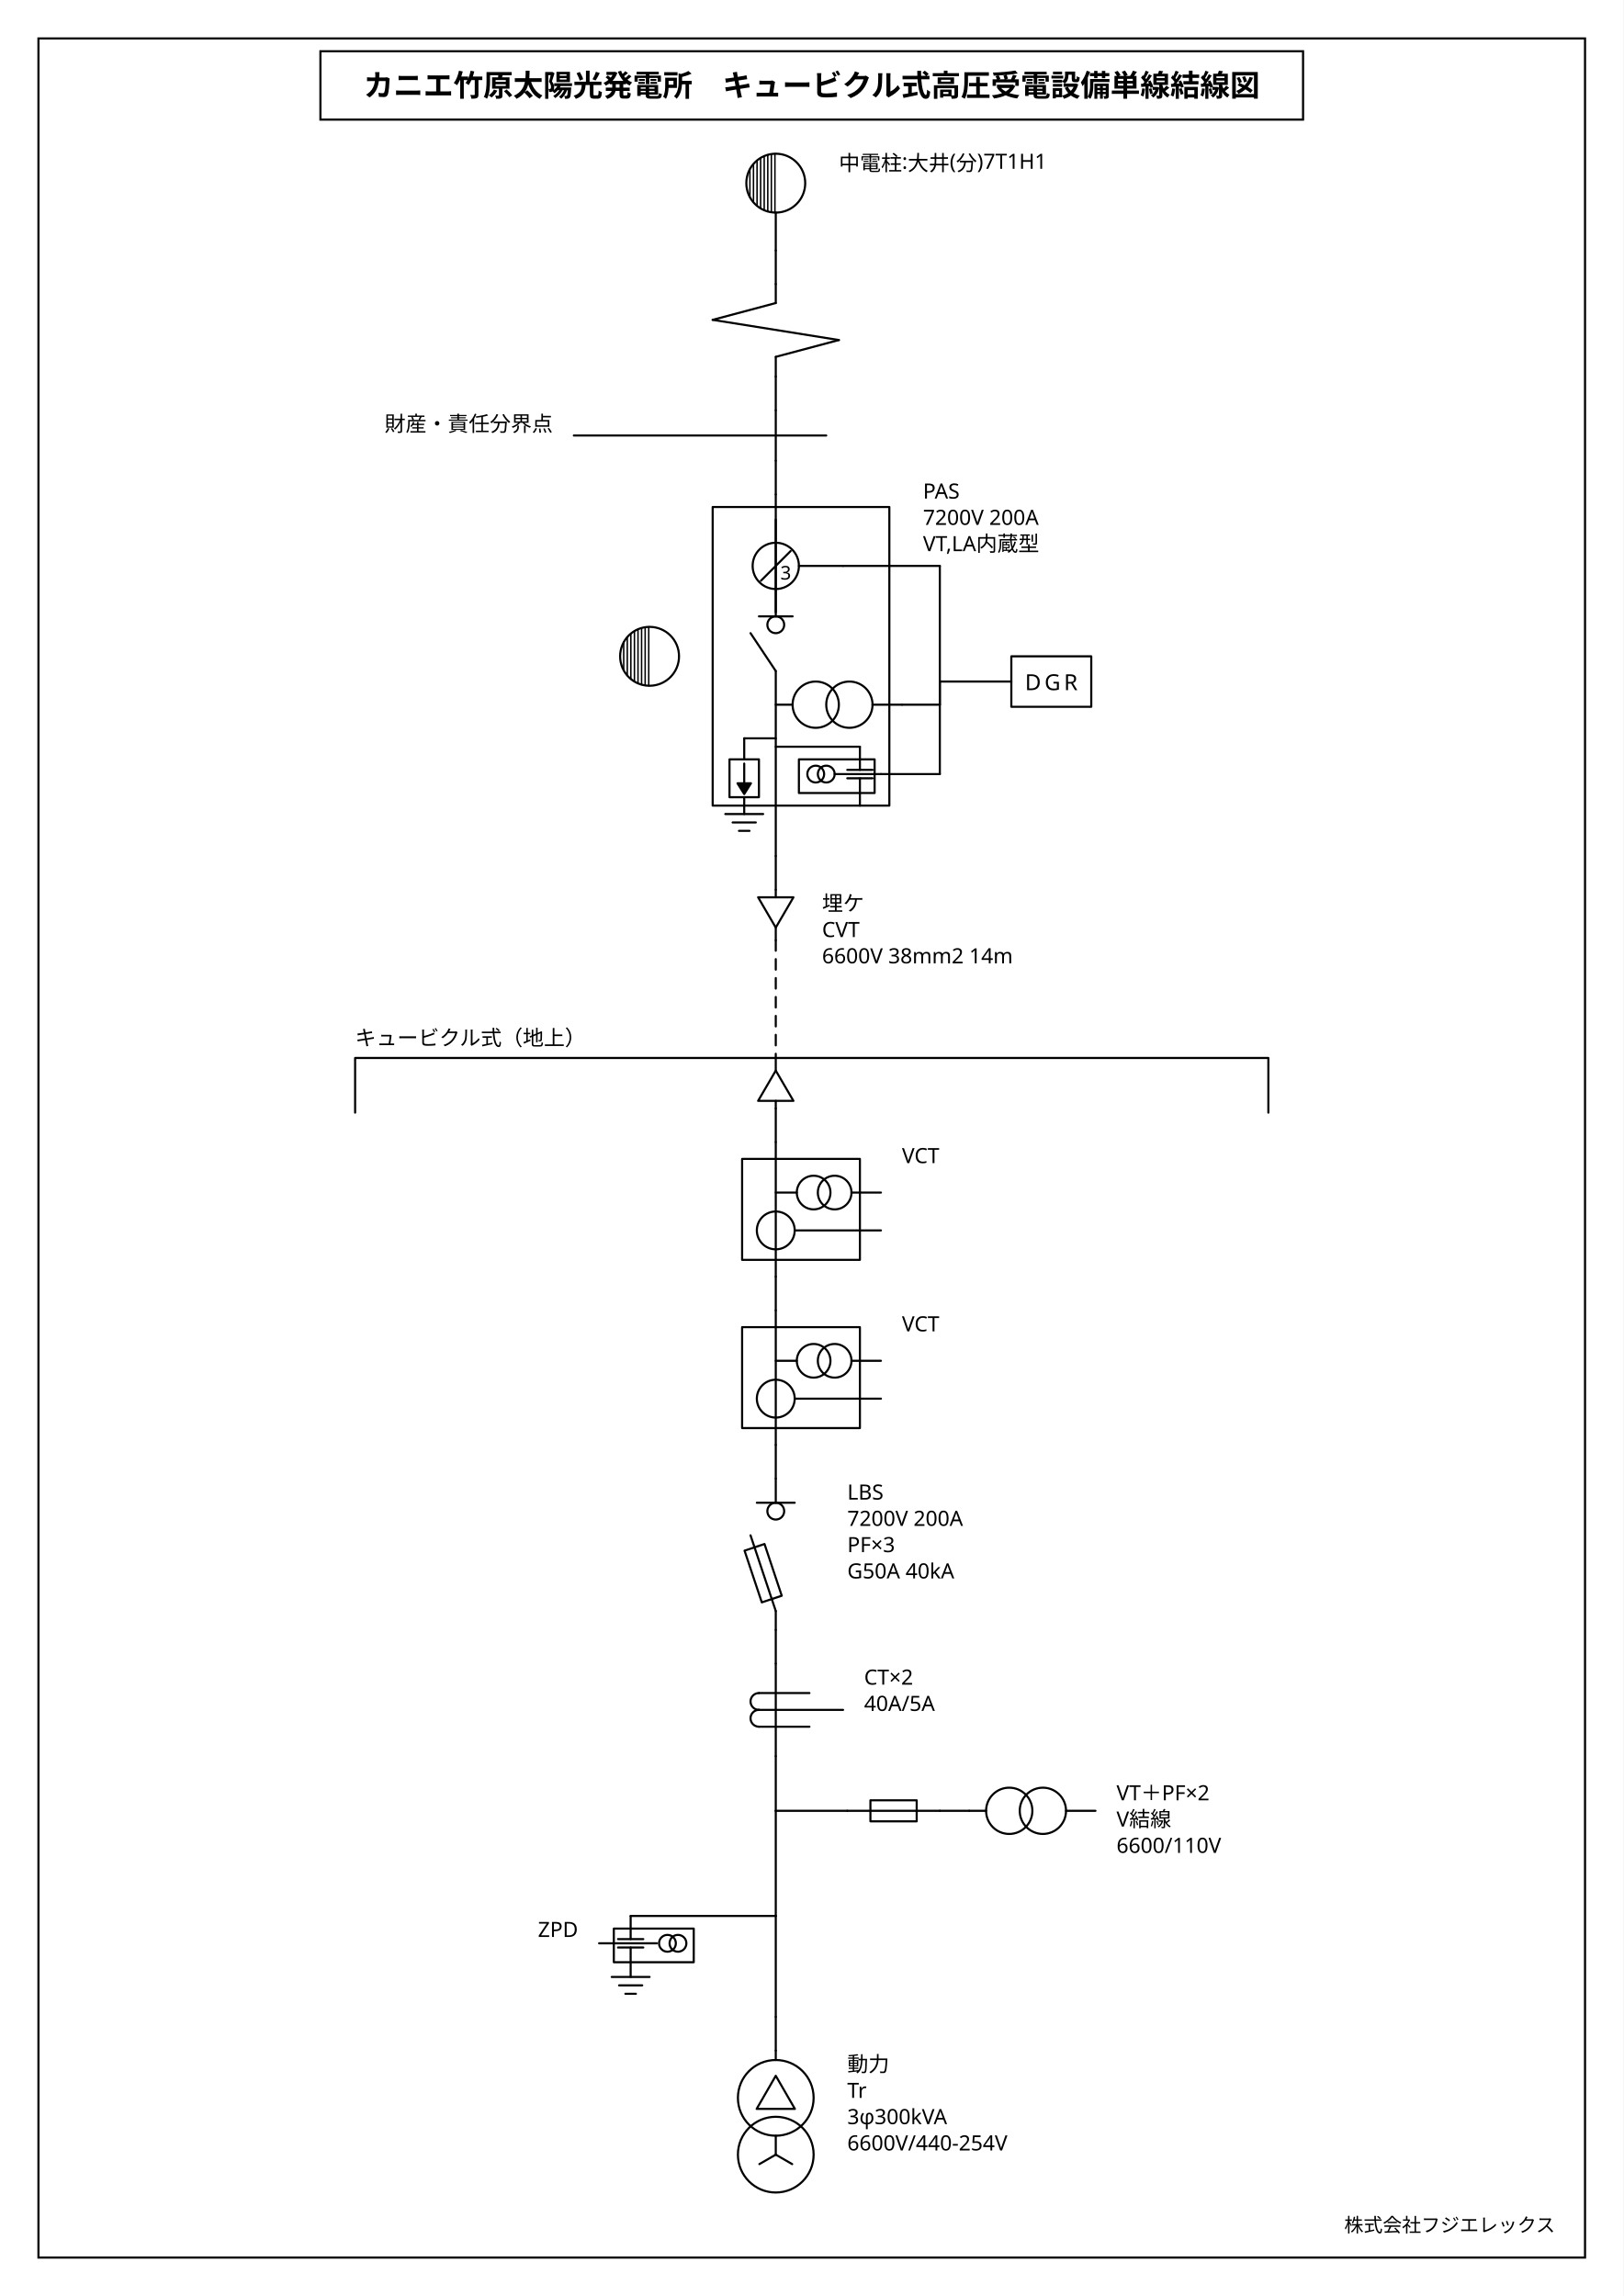
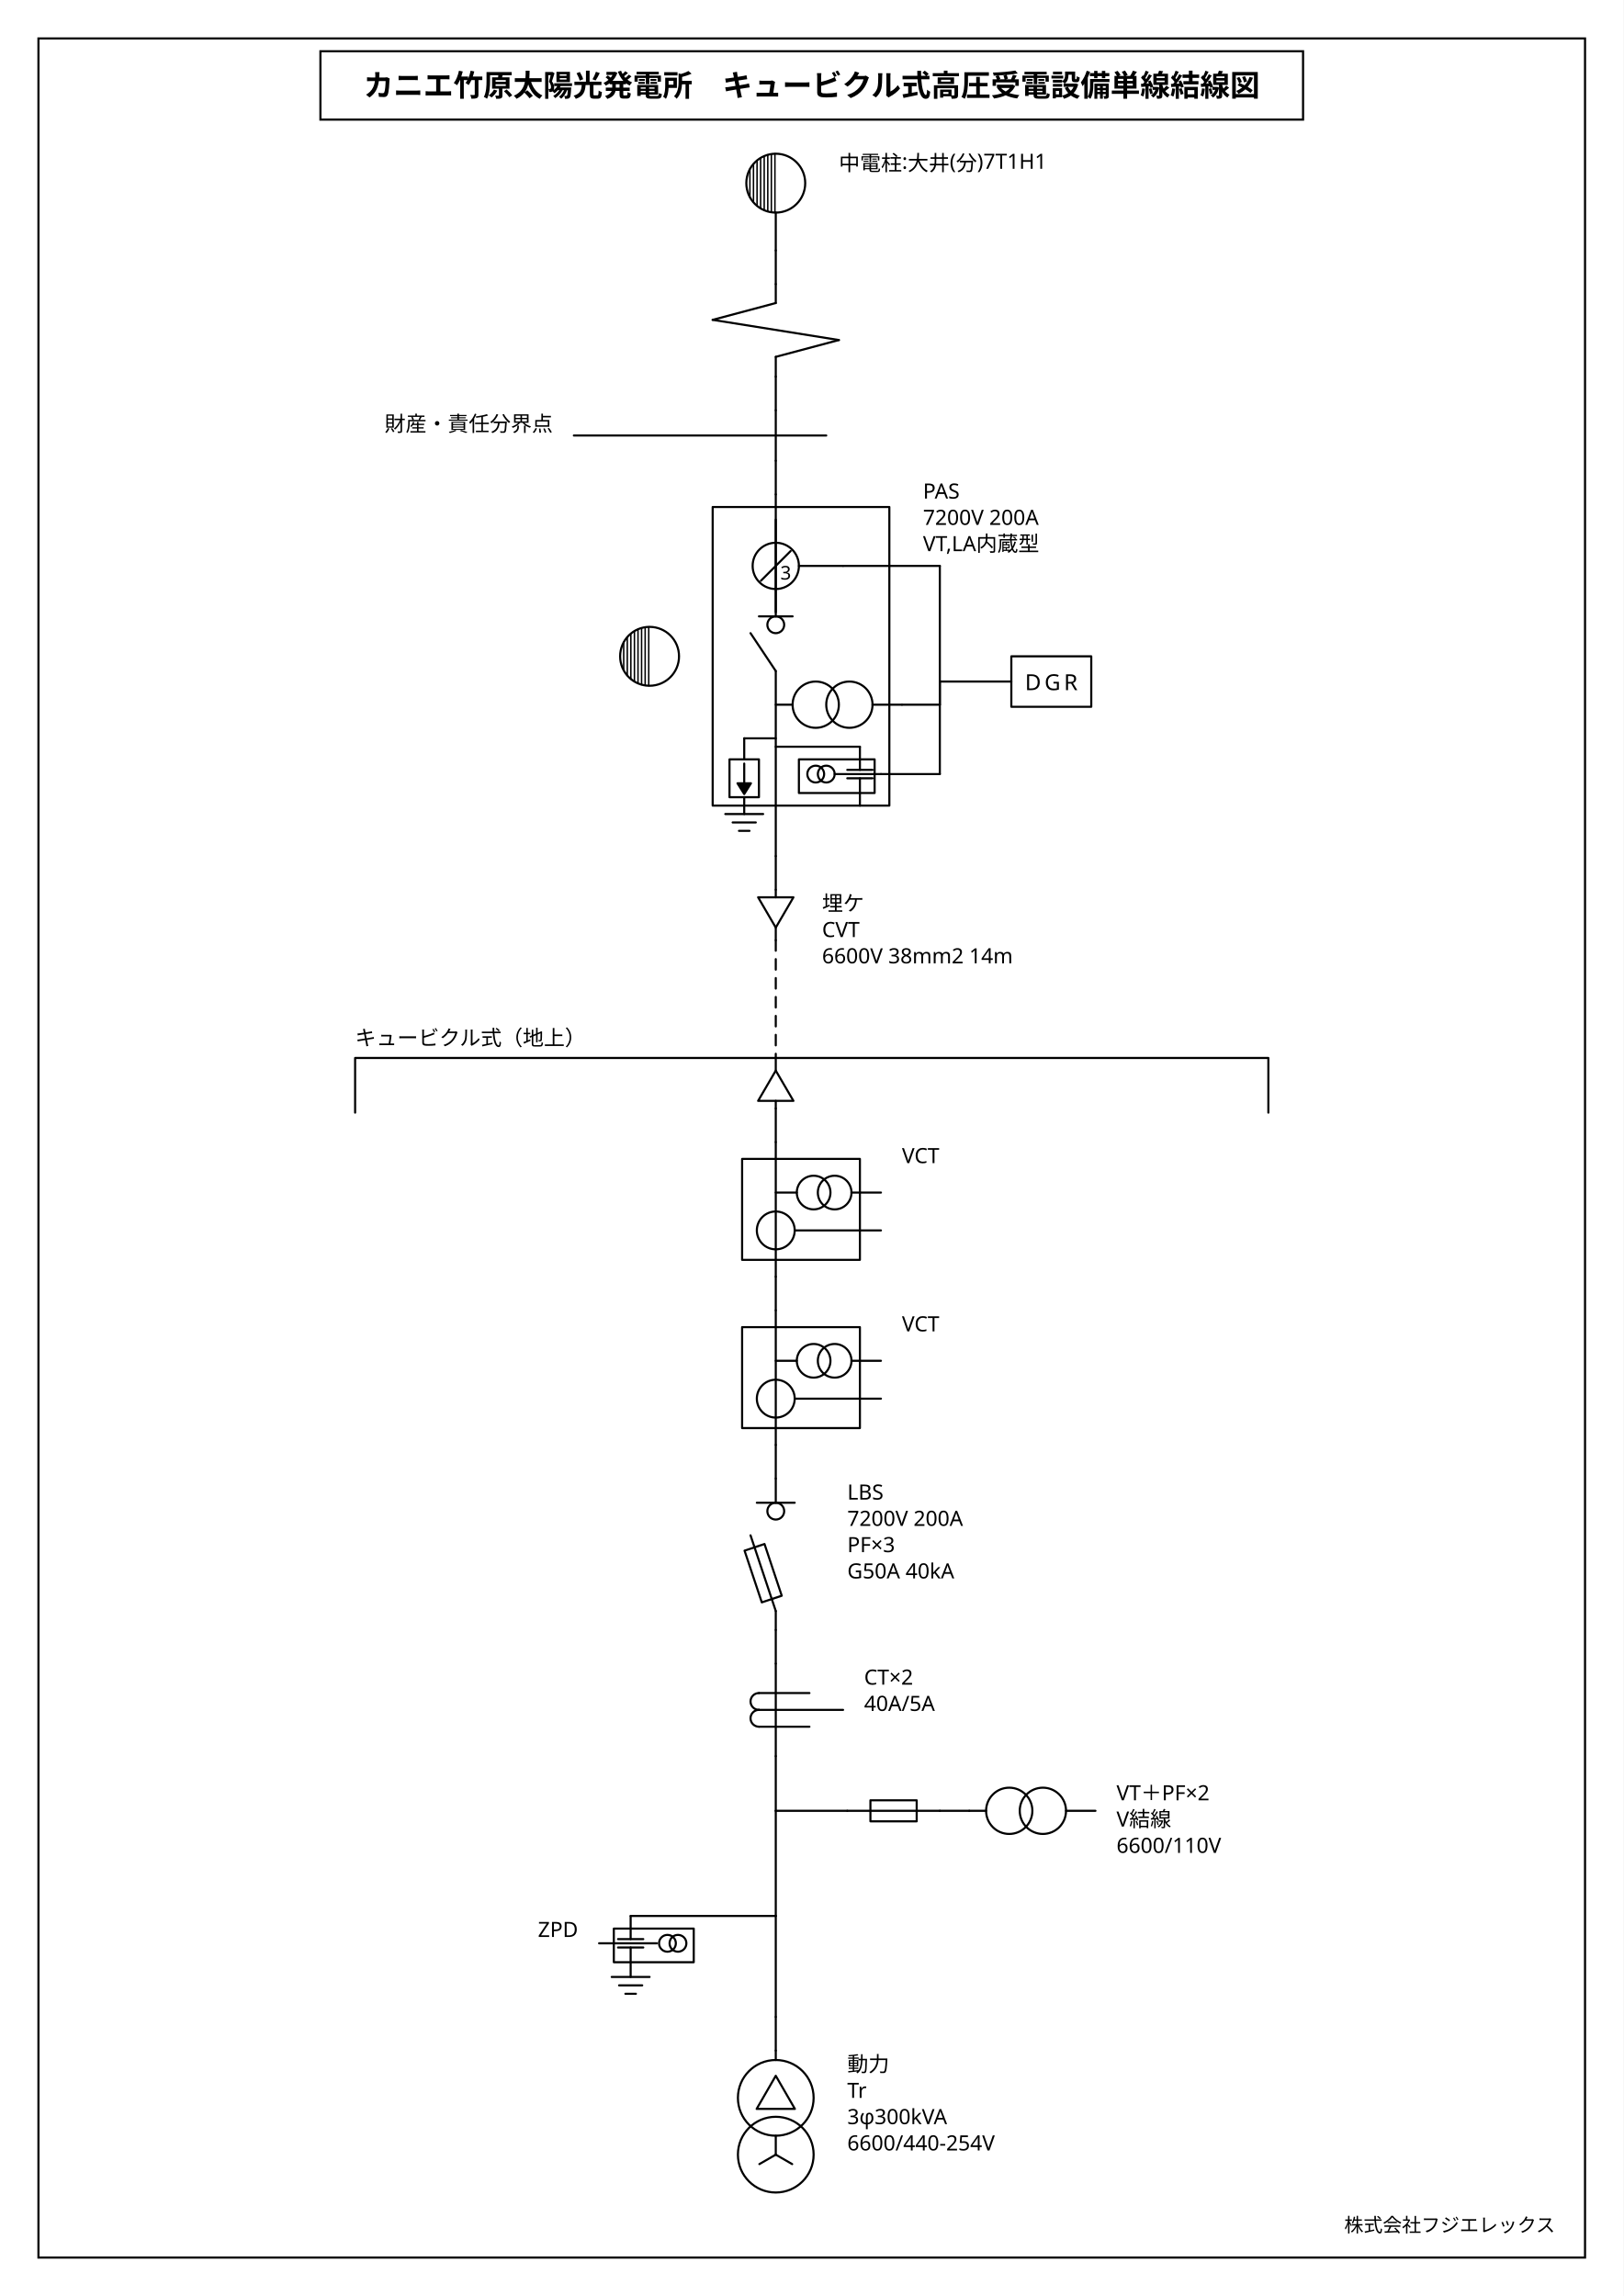
<svg xmlns="http://www.w3.org/2000/svg" viewBox="0 0 760 1075" width="760" height="1075">
  <rect x="0" y="0" width="760" height="1075" fill="#fff" />
  <g stroke="#000" fill="none">
    <rect x="18" y="18" width="724" height="1039" stroke-width="1" />
    <rect x="150" y="24" width="460" height="32" stroke-width="1" />
  </g>
  <text x="380" y="45" font-size="14" font-weight="700" text-anchor="middle" font-family="IPAGothic, 'IPAゴシック', 'Noto Sans JP', 'Hiragino Kaku Gothic ProN', 'Yu Gothic', sans-serif" fill="#000">カニエ竹原太陽光発電所　キュービクル式高圧受電設備単線結線図</text>
  <text x="728" y="1045" font-size="9" text-anchor="end" font-family="IPAGothic, 'IPAゴシック', 'Noto Sans JP', 'Hiragino Kaku Gothic ProN', 'Yu Gothic', sans-serif" fill="#000">株式会社フジエレックス</text>
  <g transform="translate(363.16 70) scale(0.9846)">
    <g stroke="#000" fill="none" stroke-linecap="round" stroke-linejoin="round" color="#000">
      <path d="M -200 432 L 234.2 432 M -200 432 L -200 458 M 234.2 432 L 234.2 458" fill="none" stroke-width="1" />
      <text x="-200" y="426" font-size="10" font-family="IPAGothic, 'IPAゴシック', 'Noto Sans JP', 'Hiragino Kaku Gothic ProN', 'Yu Gothic', sans-serif" fill="currentColor" stroke="none">キュービクル式（地上）</text>
      <line x1="0" y1="48" x2="0" y2="64" stroke-width="1" />
      <line x1="0" y1="108" x2="0" y2="124" stroke-width="1" />
      <line x1="0" y1="148" x2="0" y2="164" stroke-width="1" />
      <line x1="0" y1="280" x2="-15" y2="280" stroke-width="1" />
      <line x1="0" y1="284" x2="40" y2="284" stroke-width="1" />
      <line x1="32" y1="198" x2="78" y2="198" stroke-width="1" />
      <line x1="78" y1="198" x2="78" y2="253" stroke-width="1" />
      <line x1="60" y1="264" x2="78" y2="264" stroke-width="1" />
      <line x1="78" y1="264" x2="78" y2="253" stroke-width="1" />
      <line x1="50" y1="297" x2="78" y2="297" stroke-width="1" />
      <line x1="78" y1="297" x2="78" y2="253" stroke-width="1" />
      <line x1="78" y1="253" x2="112" y2="253" stroke-width="1" />
      <line x1="0" y1="336" x2="0" y2="352" stroke-width="1" />
      <line x1="0" y1="376" x2="0" y2="432" stroke-width="1" stroke-dasharray="5 4" />
      <line x1="0" y1="456" x2="0" y2="472" stroke-width="1" />
      <line x1="0" y1="536" x2="0" y2="552" stroke-width="1" />
      <line x1="0" y1="616" x2="0" y2="632" stroke-width="1" />
      <line x1="0" y1="704" x2="0" y2="720" stroke-width="1" />
      <line x1="0" y1="764" x2="0" y2="790" stroke-width="1" />
      <line x1="0" y1="790" x2="34" y2="790" stroke-width="1" />
      <line x1="78" y1="790" x2="92" y2="790" stroke-width="1" />
      <line x1="0" y1="790" x2="0" y2="840" stroke-width="1" />
      <line x1="0" y1="840" x2="-69" y2="840" stroke-width="1" />
      <line x1="0" y1="840" x2="0" y2="888" stroke-width="1" />
      <line x1="0" y1="888" x2="0" y2="904" stroke-width="1" />
      <g transform="translate(-16 0)">
        <circle cx="16" cy="16" r="14" fill="none" stroke-width="1" />
        <line x1="3.7" y1="9.313" x2="3.7" y2="22.687" stroke-width="0.7" />
        <line x1="5.4" y1="6.855" x2="5.4" y2="25.145" stroke-width="0.7" />
        <line x1="7.1" y1="5.193" x2="7.1" y2="26.807" stroke-width="0.7" />
        <line x1="8.8" y1="3.993" x2="8.8" y2="28.007" stroke-width="0.7" />
        <line x1="10.5" y1="3.126" x2="10.5" y2="28.874" stroke-width="0.7" />
        <line x1="12.2" y1="2.526" x2="12.2" y2="29.474" stroke-width="0.7" />
        <line x1="13.9" y1="2.158" x2="13.9" y2="29.842" stroke-width="0.7" />
        <line x1="15.6" y1="2.006" x2="15.6" y2="29.994" stroke-width="0.7" />
        <line x1="16" y1="30" x2="16" y2="48" stroke-width="1" />
      </g>
      <text x="30" y="10" font-size="10" text-anchor="start" font-family="IPAGothic, 'IPAゴシック', 'Noto Sans JP', 'Hiragino Kaku Gothic ProN', 'Yu Gothic', sans-serif" fill="currentColor" stroke="none">
        <tspan x="30" dy="0">中電柱:大井(分)7T1H1</tspan>
      </text>
      <g transform="translate(-30 64)">
        <line x1="30" y1="0" x2="30" y2="9" stroke-width="1" />
        <line x1="30" y1="9" x2="0" y2="17" stroke-width="1" />
        <line x1="0" y1="17" x2="60" y2="26.6" stroke-width="1" />
        <line x1="60" y1="26.6" x2="30" y2="34.6" stroke-width="1" />
        <line x1="30" y1="34.6" x2="30" y2="44" stroke-width="1" />
      </g>
      <g transform="translate(-96 124)">
        <line x1="96" y1="0" x2="96" y2="24" stroke-width="1" />
        <line x1="0" y1="12" x2="120" y2="12" stroke-width="1" />
      </g>
      <text x="-106" y="134" font-size="10" text-anchor="end" font-family="IPAGothic, 'IPAゴシック', 'Noto Sans JP', 'Hiragino Kaku Gothic ProN', 'Yu Gothic', sans-serif" fill="currentColor" stroke="none">
        <tspan x="-106" dy="0">財産・責任分界点</tspan>
      </text>
      <g transform="translate(-36 164)">
        <line x1="36" y1="0" x2="36" y2="6" stroke-width="1" />
        <rect x="6" y="6" width="84" height="142" fill="none" stroke-width="1" />
        <line x1="36" y1="6" x2="36" y2="58" stroke-width="1" />
        <line x1="28" y1="58" x2="44" y2="58" stroke-width="1" />
        <circle cx="36" cy="62" r="4" fill="none" stroke-width="1" />
        <line x1="36" y1="84" x2="24" y2="66" stroke-width="1" />
        <line x1="36" y1="84" x2="36" y2="172" stroke-width="1" />
      </g>
      <text x="70" y="166" font-size="10" text-anchor="start" font-family="IPAGothic, 'IPAゴシック', 'Noto Sans JP', 'Hiragino Kaku Gothic ProN', 'Yu Gothic', sans-serif" fill="currentColor" stroke="none">
        <tspan x="70" dy="0">PAS</tspan>
        <tspan x="70" dy="12.5">7200V 200A</tspan>
        <tspan x="70" dy="12.5">VT,LA内蔵型</tspan>
      </text>
      <g transform="translate(-76 225)">
        <circle cx="16" cy="16" r="14" fill="none" stroke-width="1" />
        <line x1="3.7" y1="9.313" x2="3.7" y2="22.687" stroke-width="0.7" />
        <line x1="5.4" y1="6.855" x2="5.4" y2="25.145" stroke-width="0.7" />
        <line x1="7.1" y1="5.193" x2="7.1" y2="26.807" stroke-width="0.7" />
        <line x1="8.8" y1="3.993" x2="8.8" y2="28.007" stroke-width="0.7" />
        <line x1="10.5" y1="3.126" x2="10.5" y2="28.874" stroke-width="0.7" />
        <line x1="12.2" y1="2.526" x2="12.2" y2="29.474" stroke-width="0.7" />
        <line x1="13.9" y1="2.158" x2="13.9" y2="29.842" stroke-width="0.7" />
        <line x1="15.6" y1="2.006" x2="15.6" y2="29.994" stroke-width="0.7" />
      </g>
      <g transform="translate(-20 176)">
        <line x1="20" y1="0" x2="20" y2="44" stroke-width="1" />
        <circle cx="20" cy="22" r="11" fill="none" stroke-width="1" />
        <line x1="12.929" y1="29.071" x2="27.071" y2="14.929" stroke-width="1" />
        <text x="24.75" y="25" font-size="9" text-anchor="middle" dominant-baseline="central" font-family="IPAGothic, 'IPAゴシック', 'Noto Sans JP', 'Hiragino Kaku Gothic ProN', 'Yu Gothic', sans-serif" fill="currentColor" stroke="none">3</text>
        <line x1="31" y1="22" x2="52" y2="22" stroke-width="1" />
      </g>
      <g transform="translate(0 249)">
        <line x1="0" y1="15" x2="8" y2="15" stroke-width="1" />
        <circle cx="19" cy="15" r="11" fill="none" stroke-width="1" />
        <circle cx="35" cy="15" r="11" fill="none" stroke-width="1" />
        <line x1="46" y1="15" x2="60" y2="15" stroke-width="1" />
      </g>
      <g transform="translate(-35 280)">
        <line x1="20" y1="0" x2="20" y2="10" stroke-width="1" />
        <rect x="13" y="10" width="14" height="18" fill="none" stroke-width="1" />
        <line x1="20" y1="12" x2="20" y2="23" stroke-width="1" />
        <polygon points="16.8,21.38 20,26.5 23.2,21.38" fill="currentColor" stroke-width="1" />
        <line x1="20" y1="28" x2="20" y2="36" stroke-width="1" />
        <line x1="11" y1="36" x2="29" y2="36" stroke-width="1" />
        <line x1="14.5" y1="40" x2="25.5" y2="40" stroke-width="1" />
        <line x1="17.5" y1="44" x2="22.5" y2="44" stroke-width="1" />
      </g>
      <g transform="translate(10 284)">
        <line x1="30" y1="0" x2="30" y2="11" stroke-width="1" />
        <rect x="1" y="6" width="36" height="16" fill="none" stroke-width="1" />
        <line x1="24" y1="11" x2="36" y2="11" stroke-width="1" />
        <line x1="24" y1="15" x2="36" y2="15" stroke-width="1" />
        <line x1="30" y1="15" x2="30" y2="28" stroke-width="1" />
        <line x1="18" y1="13" x2="40" y2="13" stroke-width="1" />
        <circle cx="9" cy="13" r="4" fill="none" stroke-width="1" />
        <circle cx="14" cy="13" r="4" fill="none" stroke-width="1" />
      </g>
      <g transform="translate(112 241)">
        <rect x="0" y="0" width="38" height="24" fill="none" stroke-width="1" />
        <text x="19" y="12" font-size="10.5" text-anchor="middle" dominant-baseline="central" font-family="IPAGothic, 'IPAゴシック', 'Noto Sans JP', 'Hiragino Kaku Gothic ProN', 'Yu Gothic', sans-serif" letter-spacing="1.6" fill="currentColor" stroke="none">DGR</text>
      </g>
      <g transform="translate(-12 352)">
        <line x1="12" y1="0" x2="12" y2="3.6" stroke-width="1" />
        <polygon points="3.6,3.6 20.4,3.6 12,18" fill="none" stroke-width="1" />
        <line x1="12" y1="18" x2="12" y2="24" stroke-width="1" />
      </g>
      <text x="22" y="362" font-size="10" text-anchor="start" font-family="IPAGothic, 'IPAゴシック', 'Noto Sans JP', 'Hiragino Kaku Gothic ProN', 'Yu Gothic', sans-serif" fill="currentColor" stroke="none">
        <tspan x="22" dy="0">埋ケ</tspan>
        <tspan x="22" dy="12.5">CVT</tspan>
        <tspan x="22" dy="12.5">6600V 38mm2 14m</tspan>
      </text>
      <g transform="translate(-12 432) rotate(180 12 12)">
        <line x1="12" y1="0" x2="12" y2="3.6" stroke-width="1" />
        <polygon points="3.6,3.6 20.4,3.6 12,18" fill="none" stroke-width="1" />
        <line x1="12" y1="18" x2="12" y2="24" stroke-width="1" />
      </g>
      <g transform="translate(-22 472)">
        <line x1="22" y1="0" x2="22" y2="64" stroke-width="1" />
        <rect x="6" y="8" width="56" height="48" fill="none" stroke-width="1" />
        <line x1="22" y1="24" x2="32" y2="24" stroke-width="1" />
        <circle cx="40" cy="24" r="8" fill="none" stroke-width="1" />
        <circle cx="50" cy="24" r="8" fill="none" stroke-width="1" />
        <line x1="58" y1="24" x2="72" y2="24" stroke-width="1" />
        <circle cx="22" cy="42" r="9" fill="none" stroke-width="1" />
        <line x1="31" y1="42" x2="72" y2="42" stroke-width="1" />
      </g>
      <text x="60" y="482" font-size="10" text-anchor="start" font-family="IPAGothic, 'IPAゴシック', 'Noto Sans JP', 'Hiragino Kaku Gothic ProN', 'Yu Gothic', sans-serif" fill="currentColor" stroke="none">
        <tspan x="60" dy="0">VCT</tspan>
      </text>
      <g transform="translate(-22 552)">
        <line x1="22" y1="0" x2="22" y2="64" stroke-width="1" />
        <rect x="6" y="8" width="56" height="48" fill="none" stroke-width="1" />
        <line x1="22" y1="24" x2="32" y2="24" stroke-width="1" />
        <circle cx="40" cy="24" r="8" fill="none" stroke-width="1" />
        <circle cx="50" cy="24" r="8" fill="none" stroke-width="1" />
        <line x1="58" y1="24" x2="72" y2="24" stroke-width="1" />
        <circle cx="22" cy="42" r="9" fill="none" stroke-width="1" />
        <line x1="31" y1="42" x2="72" y2="42" stroke-width="1" />
      </g>
      <text x="60" y="562" font-size="10" text-anchor="start" font-family="IPAGothic, 'IPAゴシック', 'Noto Sans JP', 'Hiragino Kaku Gothic ProN', 'Yu Gothic', sans-serif" fill="currentColor" stroke="none">
        <tspan x="60" dy="0">VCT</tspan>
      </text>
      <g transform="translate(-24 632)">
        <line x1="24" y1="0" x2="24" y2="11.5" stroke-width="1" />
        <line x1="15" y1="11.5" x2="33" y2="11.5" stroke-width="1" />
        <circle cx="24" cy="15.5" r="4" fill="none" stroke-width="1" />
        <line x1="24" y1="63" x2="12" y2="27" stroke-width="1" />
        <polygon points="26.843,55.719 18.643,31.119 9.157,34.281 17.357,58.881" fill="none" stroke-width="1" />
        <line x1="24" y1="63" x2="24" y2="72" stroke-width="1" />
      </g>
      <text x="34" y="642" font-size="10" text-anchor="start" font-family="IPAGothic, 'IPAゴシック', 'Noto Sans JP', 'Hiragino Kaku Gothic ProN', 'Yu Gothic', sans-serif" fill="currentColor" stroke="none">
        <tspan x="34" dy="0">LBS</tspan>
        <tspan x="34" dy="12.5">7200V 200A</tspan>
        <tspan x="34" dy="12.5">PF×3</tspan>
        <tspan x="34" dy="12.5">G50A 40kA</tspan>
      </text>
      <g transform="translate(-24 720)">
        <line x1="24" y1="0" x2="24" y2="44" stroke-width="1" />
        <line x1="16" y1="14" x2="40" y2="14" stroke-width="1" />
        <line x1="16" y1="30" x2="40" y2="30" stroke-width="1" />
        <line x1="16" y1="22" x2="56" y2="22" stroke-width="1" />
        <path d="M 16 14 A 4 4 0 0 0 16 22" fill="none" stroke-width="1" />
        <path d="M 16 22 A 4 4 0 0 0 16 30" fill="none" stroke-width="1" />
      </g>
      <text x="42" y="730" font-size="10" text-anchor="start" font-family="IPAGothic, 'IPAゴシック', 'Noto Sans JP', 'Hiragino Kaku Gothic ProN', 'Yu Gothic', sans-serif" fill="currentColor" stroke="none">
        <tspan x="42" dy="0">CT×2</tspan>
        <tspan x="42" dy="12.5">40A/5A</tspan>
      </text>
      <g transform="translate(36 768) rotate(-90 20 22)">
        <line x1="20" y1="0" x2="20" y2="44" stroke-width="1" />
        <rect x="15" y="11" width="10" height="22" fill="none" stroke-width="1" />
      </g>
      <g transform="translate(92 775)">
        <line x1="0" y1="15" x2="8" y2="15" stroke-width="1" />
        <circle cx="19" cy="15" r="11" fill="none" stroke-width="1" />
        <circle cx="35" cy="15" r="11" fill="none" stroke-width="1" />
        <line x1="46" y1="15" x2="60" y2="15" stroke-width="1" />
      </g>
      <text x="162" y="785" font-size="10" text-anchor="start" font-family="IPAGothic, 'IPAゴシック', 'Noto Sans JP', 'Hiragino Kaku Gothic ProN', 'Yu Gothic', sans-serif" fill="currentColor" stroke="none">
        <tspan x="162" dy="0">VT＋PF×2</tspan>
        <tspan x="162" dy="12.5">V結線</tspan>
        <tspan x="162" dy="12.5">6600/110V</tspan>
      </text>
      <g transform="translate(-84 840)">
        <line x1="15" y1="0" x2="15" y2="11" stroke-width="1" />
        <rect x="7" y="6" width="38" height="16" fill="none" stroke-width="1" />
        <line x1="9" y1="11" x2="21" y2="11" stroke-width="1" />
        <line x1="9" y1="15" x2="21" y2="15" stroke-width="1" />
        <line x1="15" y1="15" x2="15" y2="29" stroke-width="1" />
        <line x1="6" y1="29" x2="24" y2="29" stroke-width="1" />
        <line x1="9.5" y1="33" x2="20.5" y2="33" stroke-width="1" />
        <line x1="12.5" y1="37" x2="17.5" y2="37" stroke-width="1" />
        <line x1="0" y1="13" x2="27.5" y2="13" stroke-width="1" />
        <circle cx="32.5" cy="13" r="4" fill="none" stroke-width="1" />
        <circle cx="37.5" cy="13" r="4" fill="none" stroke-width="1" />
      </g>
      <text x="-94" y="850" font-size="10" text-anchor="end" font-family="IPAGothic, 'IPAゴシック', 'Noto Sans JP', 'Hiragino Kaku Gothic ProN', 'Yu Gothic', sans-serif" fill="currentColor" stroke="none">
        <tspan x="-94" dy="0">ZPD</tspan>
      </text>
      <g transform="translate(-24 904)">
        <line x1="24" y1="0" x2="24" y2="4.5" stroke-width="1" />
        <circle cx="24" cy="22.5" r="18" fill="none" stroke-width="1" />
        <circle cx="24" cy="49.5" r="18" fill="none" stroke-width="1" />
        <polygon points="24,12 33.093,27.75 14.907,27.75" fill="none" stroke-width="1" />
        <line x1="24" y1="49.5" x2="24" y2="40.5" stroke-width="1" />
        <line x1="24" y1="49.5" x2="31.794" y2="54" stroke-width="1" />
        <line x1="24" y1="49.5" x2="16.206" y2="54" stroke-width="1" />
      </g>
      <text x="34" y="914" font-size="10" text-anchor="start" font-family="IPAGothic, 'IPAゴシック', 'Noto Sans JP', 'Hiragino Kaku Gothic ProN', 'Yu Gothic', sans-serif" fill="currentColor" stroke="none">
        <tspan x="34" dy="0">動力</tspan>
        <tspan x="34" dy="12.5">Tr</tspan>
        <tspan x="34" dy="12.5">3φ300kVA</tspan>
-         <tspan x="34" dy="12.5">6600V/440-254V</tspan>
+         <tspan x="34" dy="12.5">6600/440-254V</tspan>
      </text>
    </g>
  </g>
</svg>
